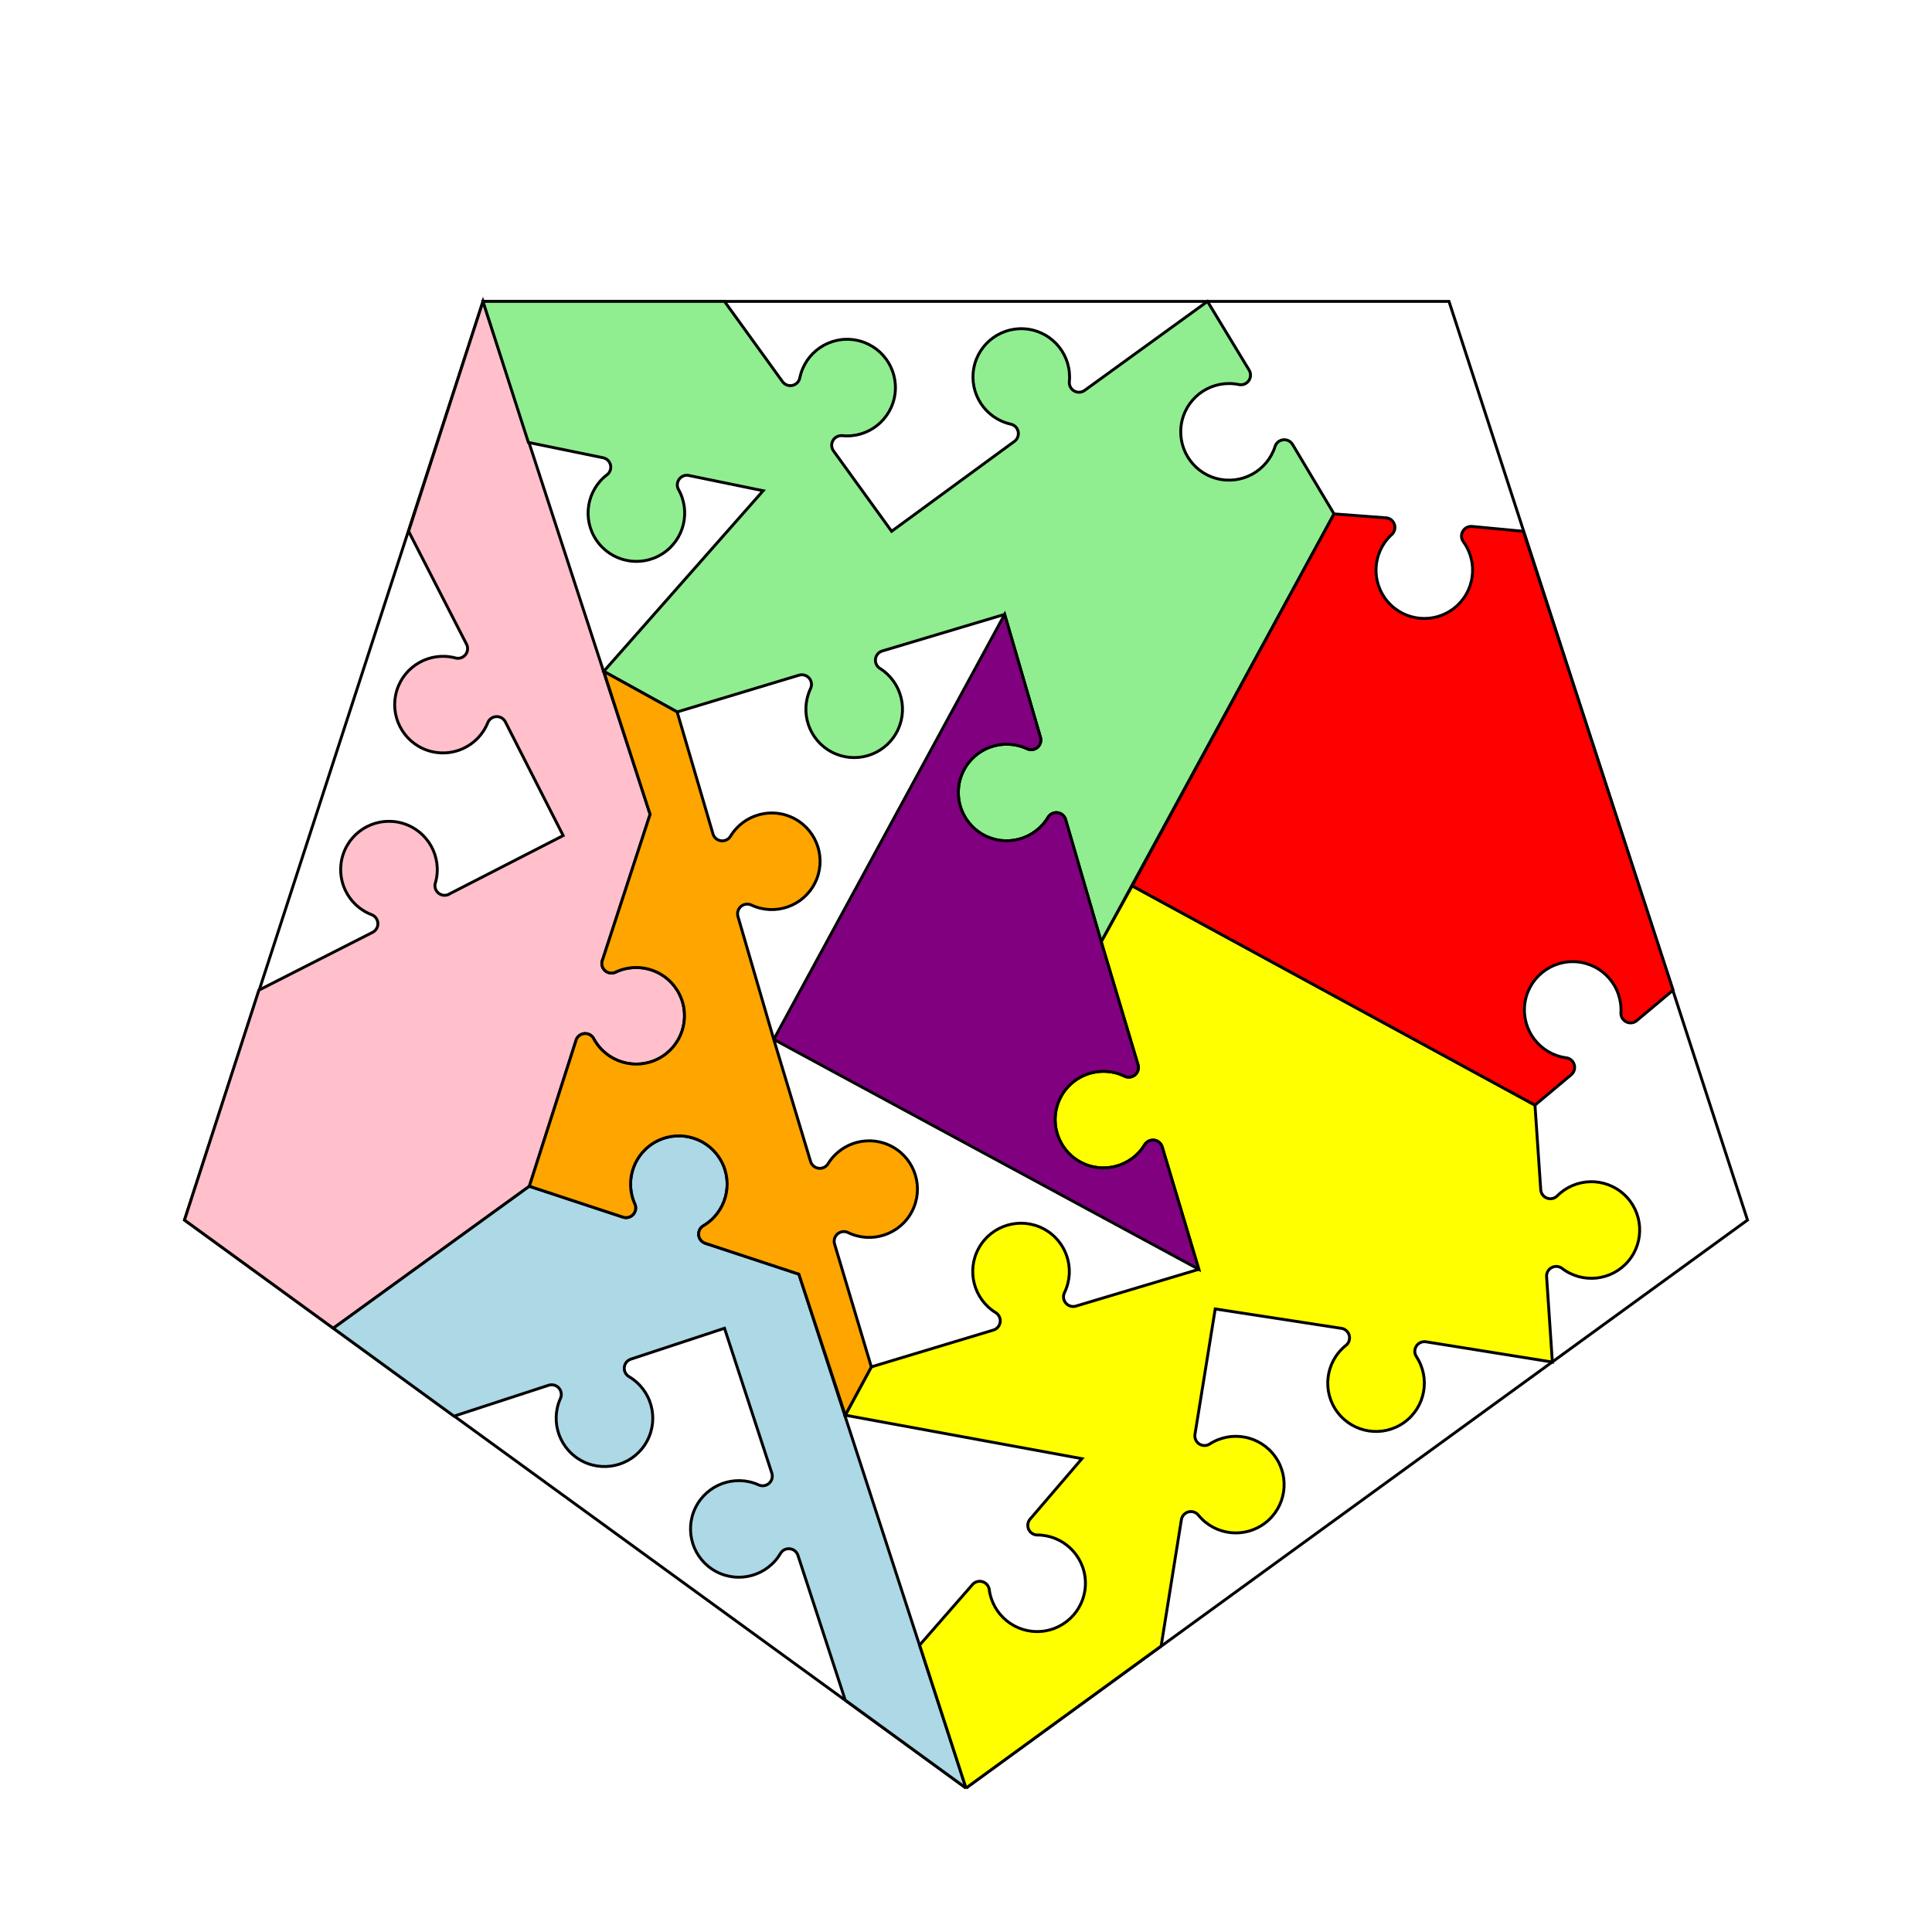
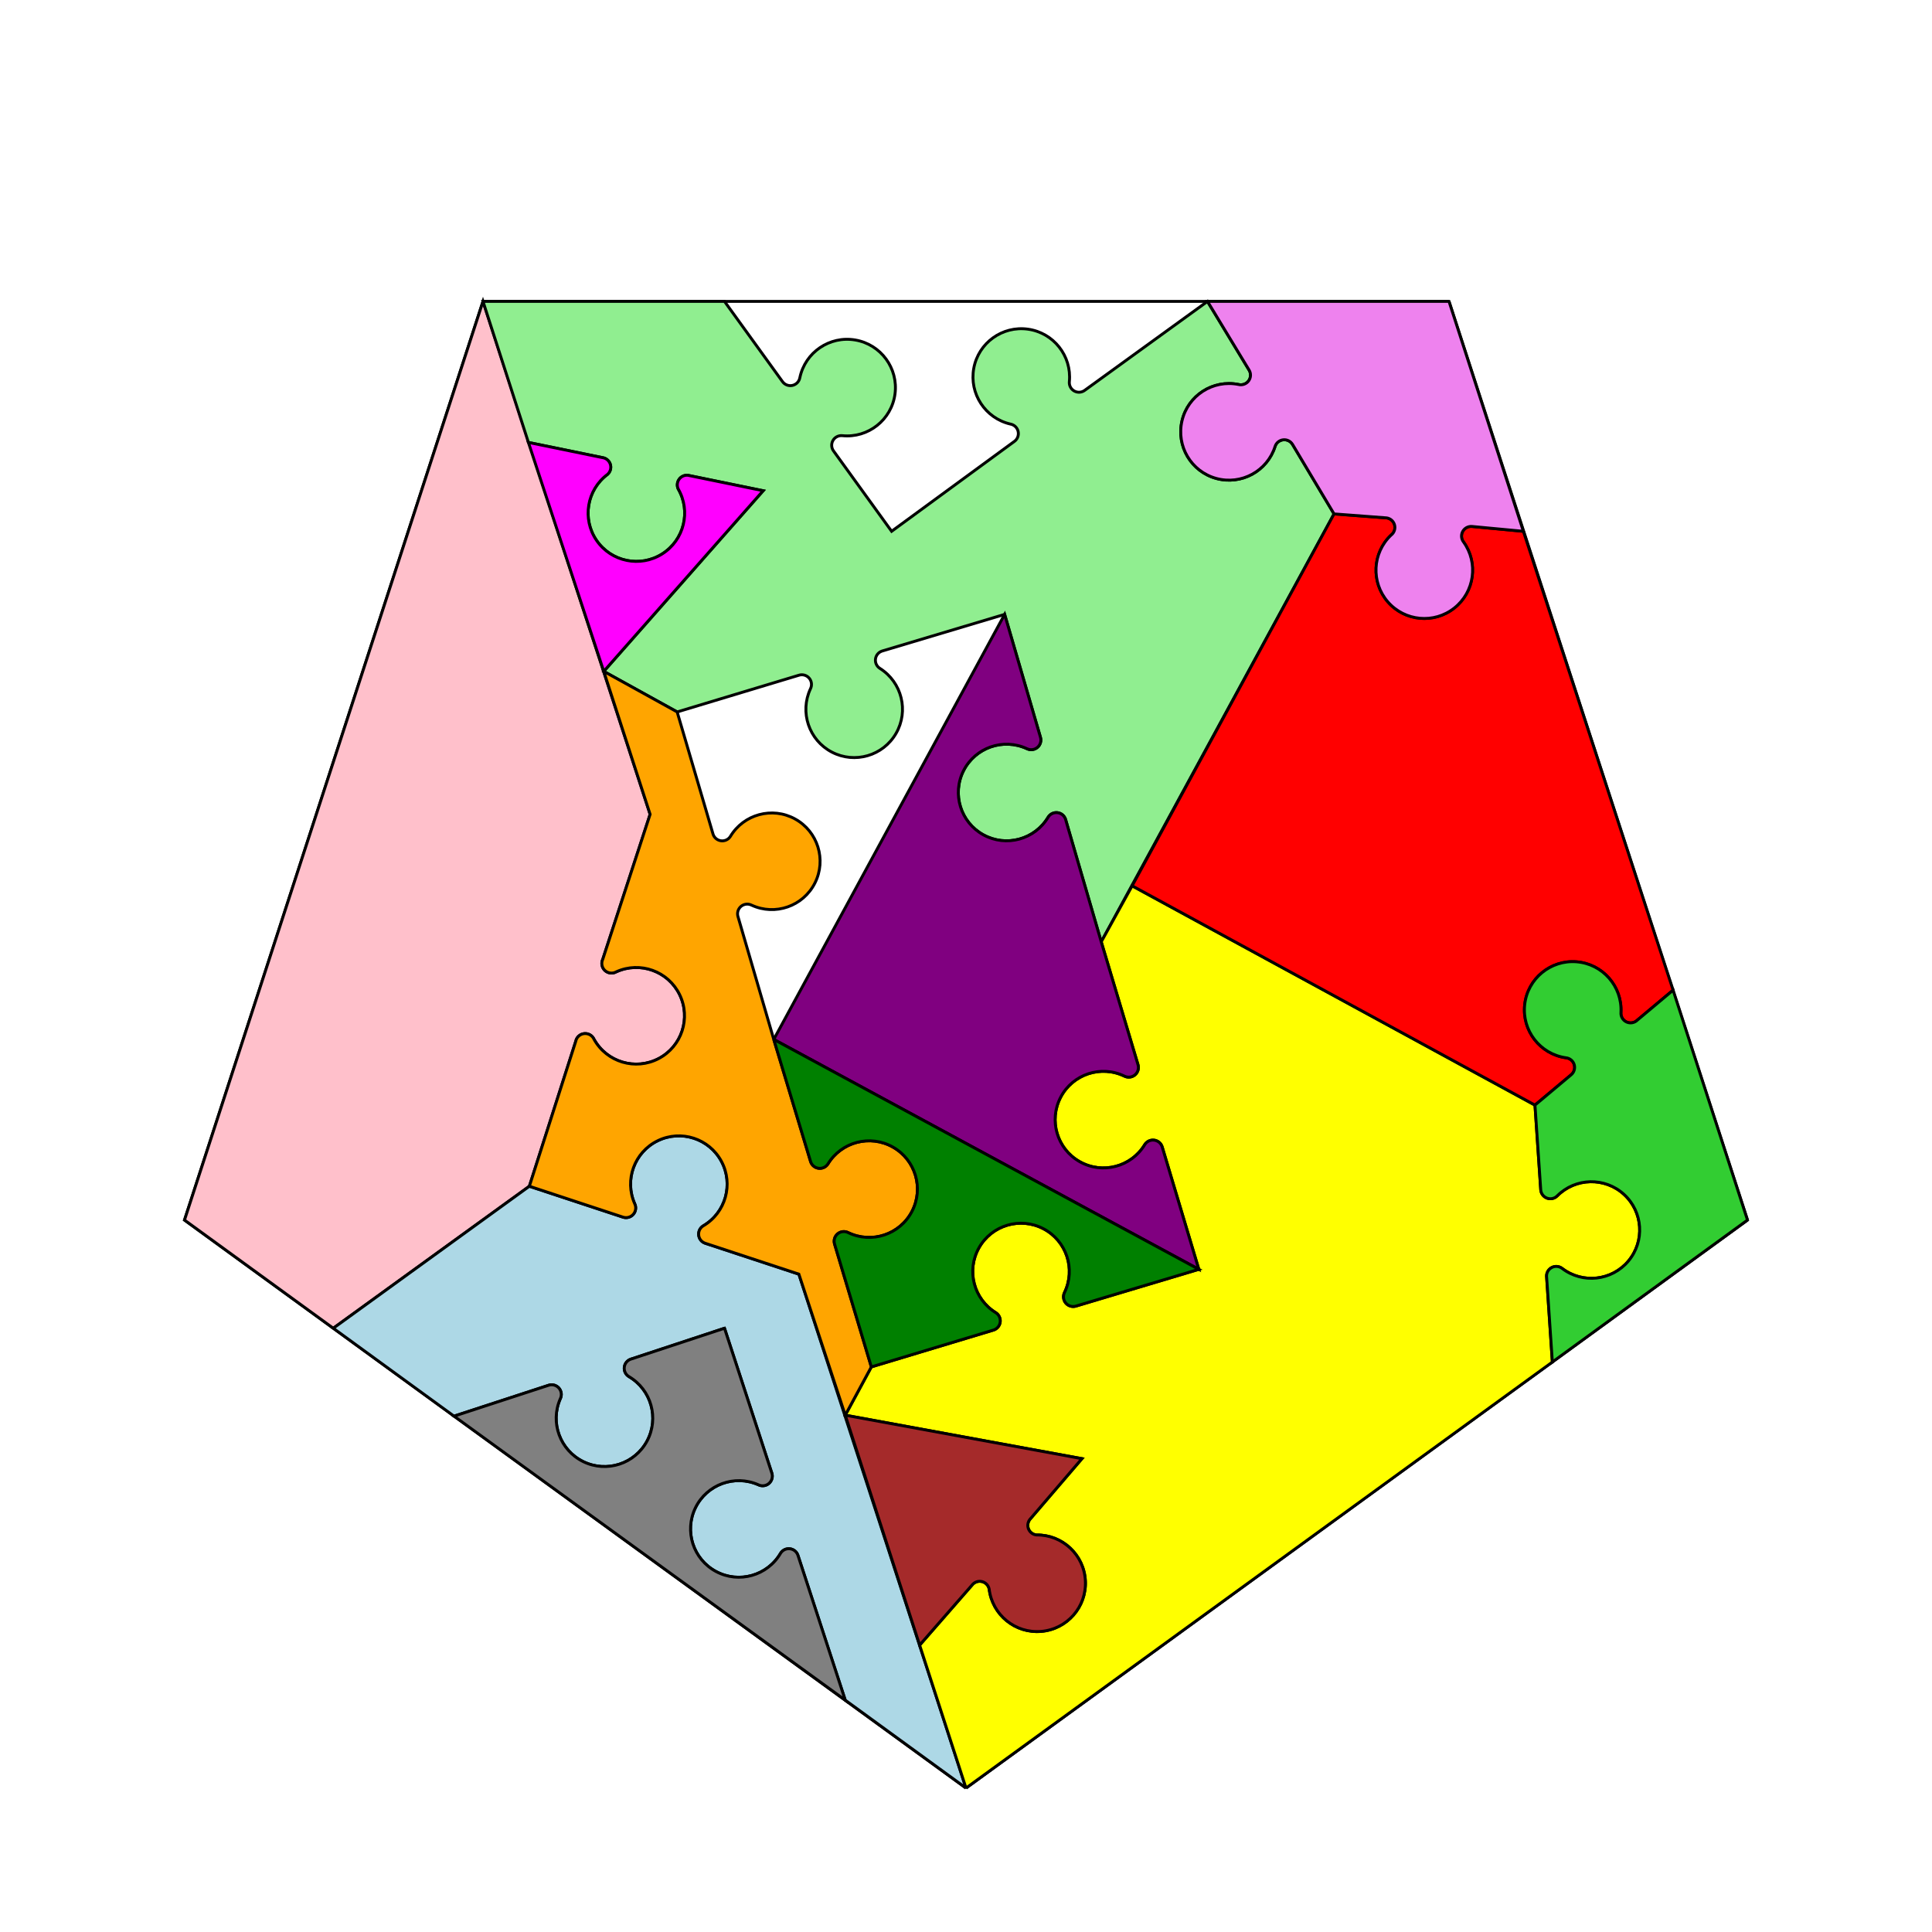
<svg xmlns="http://www.w3.org/2000/svg" version="1.1" width="500" height="500">
  <g transform="translate(250,250) scale(250)">
    <g transform="translate(0,0) scale(1)">
      <g transform="translate(0,0)">
        <g transform="translate(0,0)">
          <g transform="rotate(0)">
            <path d="M 0.0 0.851 L -0.809 0.263 L -0.5 -0.688 L 0.5 -0.688 L 0.809 0.263 L 0.0 0.851" fill="transparent" stroke="black" stroke-width="0.003" />
          </g>
        </g>
        <g transform="translate(0,0)">
          <g transform="rotate(0)">
-             <path d="M -0.655 0.375 L -0.452 0.228 L -0.404 0.078 A 0.01 0.01 0 0 1 -0.385 0.076 A 0.05 0.05 0 1 0 -0.362 0.006 A 0.01 0.01 0 0 1 -0.376 -0.007 L -0.327 -0.157 L -0.5 -0.688 L -0.577 -0.45 L -0.517 -0.333 A 0.01 0.01 0 0 1 -0.529 -0.319 A 0.05 0.05 0 1 0 -0.495 -0.252 A 0.01 0.01 0 0 1 -0.477 -0.253 L -0.417 -0.135 L -0.534 -0.075 A 0.01 0.01 0 0 1 -0.549 -0.087 A 0.05 0.05 0 1 0 -0.615 -0.053 A 0.01 0.01 0 0 1 -0.614 -0.035 L -0.732 0.025 L -0.809 0.263 L -0.655 0.375" fill="pink" stroke="black" stroke-width="0.003" />
+             <path d="M -0.655 0.375 L -0.452 0.228 L -0.404 0.078 A 0.01 0.01 0 0 1 -0.385 0.076 A 0.05 0.05 0 1 0 -0.362 0.006 A 0.01 0.01 0 0 1 -0.376 -0.007 L -0.327 -0.157 L -0.5 -0.688 L -0.809 0.263 L -0.655 0.375" fill="pink" stroke="black" stroke-width="0.003" />
          </g>
        </g>
        <g transform="translate(0,0)">
          <g transform="rotate(0)">
            <path d="M 0.0 0.851 L -0.173 0.319 L -0.27 0.287 A 0.01 0.01 0 0 1 -0.272 0.269 A 0.05 0.05 0 1 0 -0.343 0.246 A 0.01 0.01 0 0 1 -0.355 0.26 L -0.452 0.228 L -0.655 0.375 L -0.53 0.466 L -0.432 0.434 A 0.01 0.01 0 0 1 -0.42 0.448 A 0.05 0.05 0 1 0 -0.349 0.425 A 0.01 0.01 0 0 1 -0.347 0.407 L -0.25 0.375 L -0.201 0.525 A 0.01 0.01 0 0 1 -0.215 0.537 A 0.05 0.05 0 1 0 -0.192 0.608 A 0.01 0.01 0 0 1 -0.174 0.61 L -0.125 0.76 L 0.0 0.851" fill="lightblue" stroke="black" stroke-width="0.003" />
          </g>
        </g>
        <g transform="translate(0,0)">
          <g transform="rotate(0)">
            <path d="M 0.14 -0.025 L 0.381 -0.468 L 0.338 -0.54 A 0.01 0.01 0 0 0 0.32 -0.538 A 0.05 0.05 0 1 1 0.282 -0.602 A 0.01 0.01 0 0 0 0.293 -0.617 L 0.25 -0.688 L 0.123 -0.596 A 0.01 0.01 0 0 1 0.107 -0.605 A 0.05 0.05 0 1 0 0.046 -0.561 A 0.01 0.01 0 0 1 0.05 -0.543 L -0.077 -0.45 L -0.137 -0.533 A 0.01 0.01 0 0 1 -0.128 -0.549 A 0.05 0.05 0 1 0 -0.172 -0.609 A 0.01 0.01 0 0 1 -0.19 -0.605 L -0.25 -0.688 L -0.5 -0.688 L -0.453 -0.542 L -0.375 -0.526 A 0.01 0.01 0 0 1 -0.371 -0.509 A 0.05 0.05 0 1 0 -0.298 -0.494 A 0.01 0.01 0 0 1 -0.288 -0.508 L -0.21 -0.492 L -0.375 -0.305 L -0.299 -0.263 L -0.173 -0.301 A 0.01 0.01 0 0 1 -0.161 -0.287 A 0.05 0.05 0 1 0 -0.089 -0.308 A 0.01 0.01 0 0 1 -0.087 -0.326 L 0.04 -0.364 L 0.077 -0.237 A 0.01 0.01 0 0 1 0.063 -0.225 A 0.05 0.05 0 1 0 0.085 -0.154 A 0.01 0.01 0 0 1 0.103 -0.152 L 0.14 -0.025" fill="lightgreen" stroke="black" stroke-width="0.003" />
          </g>
        </g>
        <g transform="translate(0,0)">
          <g transform="rotate(0)">
-             <path d="M 0.0 0.851 L 0.202 0.704 L 0.223 0.573 A 0.01 0.01 0 0 1 0.241 0.569 A 0.05 0.05 0 1 0 0.252 0.495 A 0.01 0.01 0 0 1 0.237 0.485 L 0.258 0.355 L 0.388 0.375 A 0.01 0.01 0 0 1 0.393 0.393 A 0.05 0.05 0 1 0 0.466 0.404 A 0.01 0.01 0 0 1 0.476 0.389 L 0.607 0.41 L 0.607 0.41 L 0.601 0.321 A 0.01 0.01 0 0 1 0.617 0.313 A 0.05 0.05 0 1 0 0.612 0.238 A 0.01 0.01 0 0 1 0.595 0.232 L 0.589 0.144 L 0.172 -0.083 L 0.14 -0.025 L 0.178 0.102 A 0.01 0.01 0 0 1 0.164 0.114 A 0.05 0.05 0 1 0 0.185 0.185 A 0.01 0.01 0 0 1 0.203 0.187 L 0.241 0.314 L 0.114 0.352 A 0.01 0.01 0 0 1 0.102 0.338 A 0.05 0.05 0 1 0 0.031 0.359 A 0.01 0.01 0 0 1 0.028 0.377 L -0.098 0.415 L -0.125 0.465 L 0.12 0.51 L 0.066 0.573 A 0.01 0.01 0 0 0 0.073 0.589 A 0.05 0.05 0 1 1 0.024 0.645 A 0.01 0.01 0 0 0 0.007 0.64 L -0.048 0.703 L 0.0 0.851" fill="yellow" stroke="black" stroke-width="0.003" />
+             <path d="M 0.0 0.851 L 0.607 0.41 L 0.601 0.321 A 0.01 0.01 0 0 1 0.617 0.313 A 0.05 0.05 0 1 0 0.612 0.238 A 0.01 0.01 0 0 1 0.595 0.232 L 0.589 0.144 L 0.172 -0.083 L 0.14 -0.025 L 0.178 0.102 A 0.01 0.01 0 0 1 0.164 0.114 A 0.05 0.05 0 1 0 0.185 0.185 A 0.01 0.01 0 0 1 0.203 0.187 L 0.241 0.314 L 0.114 0.352 A 0.01 0.01 0 0 1 0.102 0.338 A 0.05 0.05 0 1 0 0.031 0.359 A 0.01 0.01 0 0 1 0.028 0.377 L -0.098 0.415 L -0.125 0.465 L 0.12 0.51 L 0.066 0.573 A 0.01 0.01 0 0 0 0.073 0.589 A 0.05 0.05 0 1 1 0.024 0.645 A 0.01 0.01 0 0 0 0.007 0.64 L -0.048 0.703 L 0.0 0.851" fill="yellow" stroke="black" stroke-width="0.003" />
          </g>
        </g>
        <g transform="translate(0,0)">
          <g transform="rotate(0)">
            <path d="M -0.125 0.465 L -0.098 0.415 L -0.136 0.288 A 0.01 0.01 0 0 1 -0.122 0.276 A 0.05 0.05 0 1 0 -0.143 0.205 A 0.01 0.01 0 0 1 -0.161 0.202 L -0.199 0.076 L -0.236 -0.051 A 0.01 0.01 0 0 1 -0.222 -0.063 A 0.05 0.05 0 1 0 -0.244 -0.134 A 0.01 0.01 0 0 1 -0.262 -0.137 L -0.299 -0.263 L -0.375 -0.305 L -0.327 -0.157 L -0.376 -0.007 A 0.01 0.01 0 0 0 -0.362 0.006 A 0.05 0.05 0 1 1 -0.385 0.076 A 0.01 0.01 0 0 0 -0.404 0.078 L -0.452 0.228 L -0.355 0.26 A 0.01 0.01 0 0 0 -0.343 0.246 A 0.05 0.05 0 1 1 -0.272 0.269 A 0.01 0.01 0 0 0 -0.27 0.287 L -0.173 0.319 L -0.125 0.465" fill="orange" stroke="black" stroke-width="0.003" />
          </g>
        </g>
        <g transform="translate(0,0)">
          <g transform="rotate(0)">
            <path d="M 0.172 -0.083 L 0.589 0.144 L 0.626 0.113 A 0.01 0.01 0 0 0 0.621 0.095 A 0.05 0.05 0 1 1 0.678 0.048 A 0.01 0.01 0 0 0 0.695 0.056 L 0.732 0.025 L 0.577 -0.45 L 0.524 -0.455 A 0.01 0.01 0 0 0 0.515 -0.439 A 0.05 0.05 0 1 1 0.44 -0.446 A 0.01 0.01 0 0 0 0.434 -0.464 L 0.381 -0.468 L 0.172 -0.083" fill="red" stroke="black" stroke-width="0.003" />
          </g>
        </g>
        <g transform="translate(0,0)">
          <g transform="rotate(0)">
            <path d="M -0.199 0.076 L 0.241 0.314 L 0.203 0.187 A 0.01 0.01 0 0 0 0.185 0.185 A 0.05 0.05 0 1 1 0.164 0.114 A 0.01 0.01 0 0 0 0.178 0.102 L 0.14 -0.025 L 0.103 -0.152 A 0.01 0.01 0 0 0 0.085 -0.154 A 0.05 0.05 0 1 1 0.063 -0.225 A 0.01 0.01 0 0 0 0.077 -0.237 L 0.04 -0.364 L -0.199 0.076" fill="purple" stroke="black" stroke-width="0.003" />
          </g>
        </g>
+         <g transform="translate(0,0)">
+           <g transform="rotate(0)">
+             <path d="M -0.25 0.375 L -0.201 0.525 A 0.01 0.01 0 0 1 -0.215 0.537 A 0.05 0.05 0 1 0 -0.192 0.608 A 0.01 0.01 0 0 1 -0.174 0.61 L -0.125 0.76 L -0.53 0.466 L -0.432 0.434 A 0.01 0.01 0 0 1 -0.42 0.448 A 0.05 0.05 0 1 0 -0.349 0.425 A 0.01 0.01 0 0 1 -0.347 0.407 L -0.25 0.375" fill="gray" stroke="black" stroke-width="0.003" />
+           </g>
+         </g>
+         <g transform="translate(0,0)">
+           <g transform="rotate(0)">
+             <path d="M -0.125 0.465 L 0.12 0.51 L 0.066 0.573 A 0.01 0.01 0 0 0 0.073 0.589 A 0.05 0.05 0 1 1 0.024 0.645 A 0.01 0.01 0 0 0 0.007 0.64 L -0.048 0.703 L -0.125 0.465" fill="brown" stroke="black" stroke-width="0.003" />
+           </g>
+         </g>
+         <g transform="translate(0,0)">
+           <g transform="rotate(0)">
+             <path d="M -0.199 0.076 L 0.241 0.314 L 0.114 0.352 A 0.01 0.01 0 0 1 0.102 0.338 A 0.05 0.05 0 1 0 0.031 0.359 A 0.01 0.01 0 0 1 0.028 0.377 L -0.098 0.415 L -0.136 0.288 A 0.01 0.01 0 0 1 -0.122 0.276 A 0.05 0.05 0 1 0 -0.143 0.205 A 0.01 0.01 0 0 1 -0.161 0.202 L -0.199 0.076" fill="green" stroke="black" stroke-width="0.003" />
+           </g>
+         </g>
+         <g transform="translate(0,0)">
+           <g transform="rotate(0)">
+             <path d="M -0.375 -0.305 L -0.453 -0.542 L -0.375 -0.526 A 0.01 0.01 0 0 1 -0.371 -0.509 A 0.05 0.05 0 1 0 -0.298 -0.494 A 0.01 0.01 0 0 1 -0.288 -0.508 L -0.21 -0.492 L -0.375 -0.305" fill="fuchsia" stroke="black" stroke-width="0.003" />
+           </g>
+         </g>
+         <g transform="translate(0,0)">
+           <g transform="rotate(0)">
+             <path d="M 0.809 0.263 L 0.607 0.41 L 0.601 0.321 A 0.01 0.01 0 0 1 0.617 0.313 A 0.05 0.05 0 1 0 0.612 0.238 A 0.01 0.01 0 0 1 0.595 0.232 L 0.589 0.144 L 0.626 0.113 A 0.01 0.01 0 0 0 0.621 0.095 A 0.05 0.05 0 1 1 0.678 0.048 A 0.01 0.01 0 0 0 0.695 0.056 L 0.732 0.025 L 0.809 0.263" fill="limegreen" stroke="black" stroke-width="0.003" />
+           </g>
+         </g>
+         <g transform="translate(0,0)">
+           <g transform="rotate(0)">
+             <path d="M 0.5 -0.688 L 0.577 -0.45 L 0.524 -0.455 A 0.01 0.01 0 0 0 0.515 -0.439 A 0.05 0.05 0 1 1 0.44 -0.446 A 0.01 0.01 0 0 0 0.434 -0.464 L 0.381 -0.468 L 0.338 -0.54 A 0.01 0.01 0 0 0 0.32 -0.538 A 0.05 0.05 0 1 1 0.282 -0.602 A 0.01 0.01 0 0 0 0.293 -0.617 L 0.25 -0.688 L 0.5 -0.688" fill="violet" stroke="black" stroke-width="0.003" />
+           </g>
+         </g>
      </g>
    </g>
  </g>
</svg>
